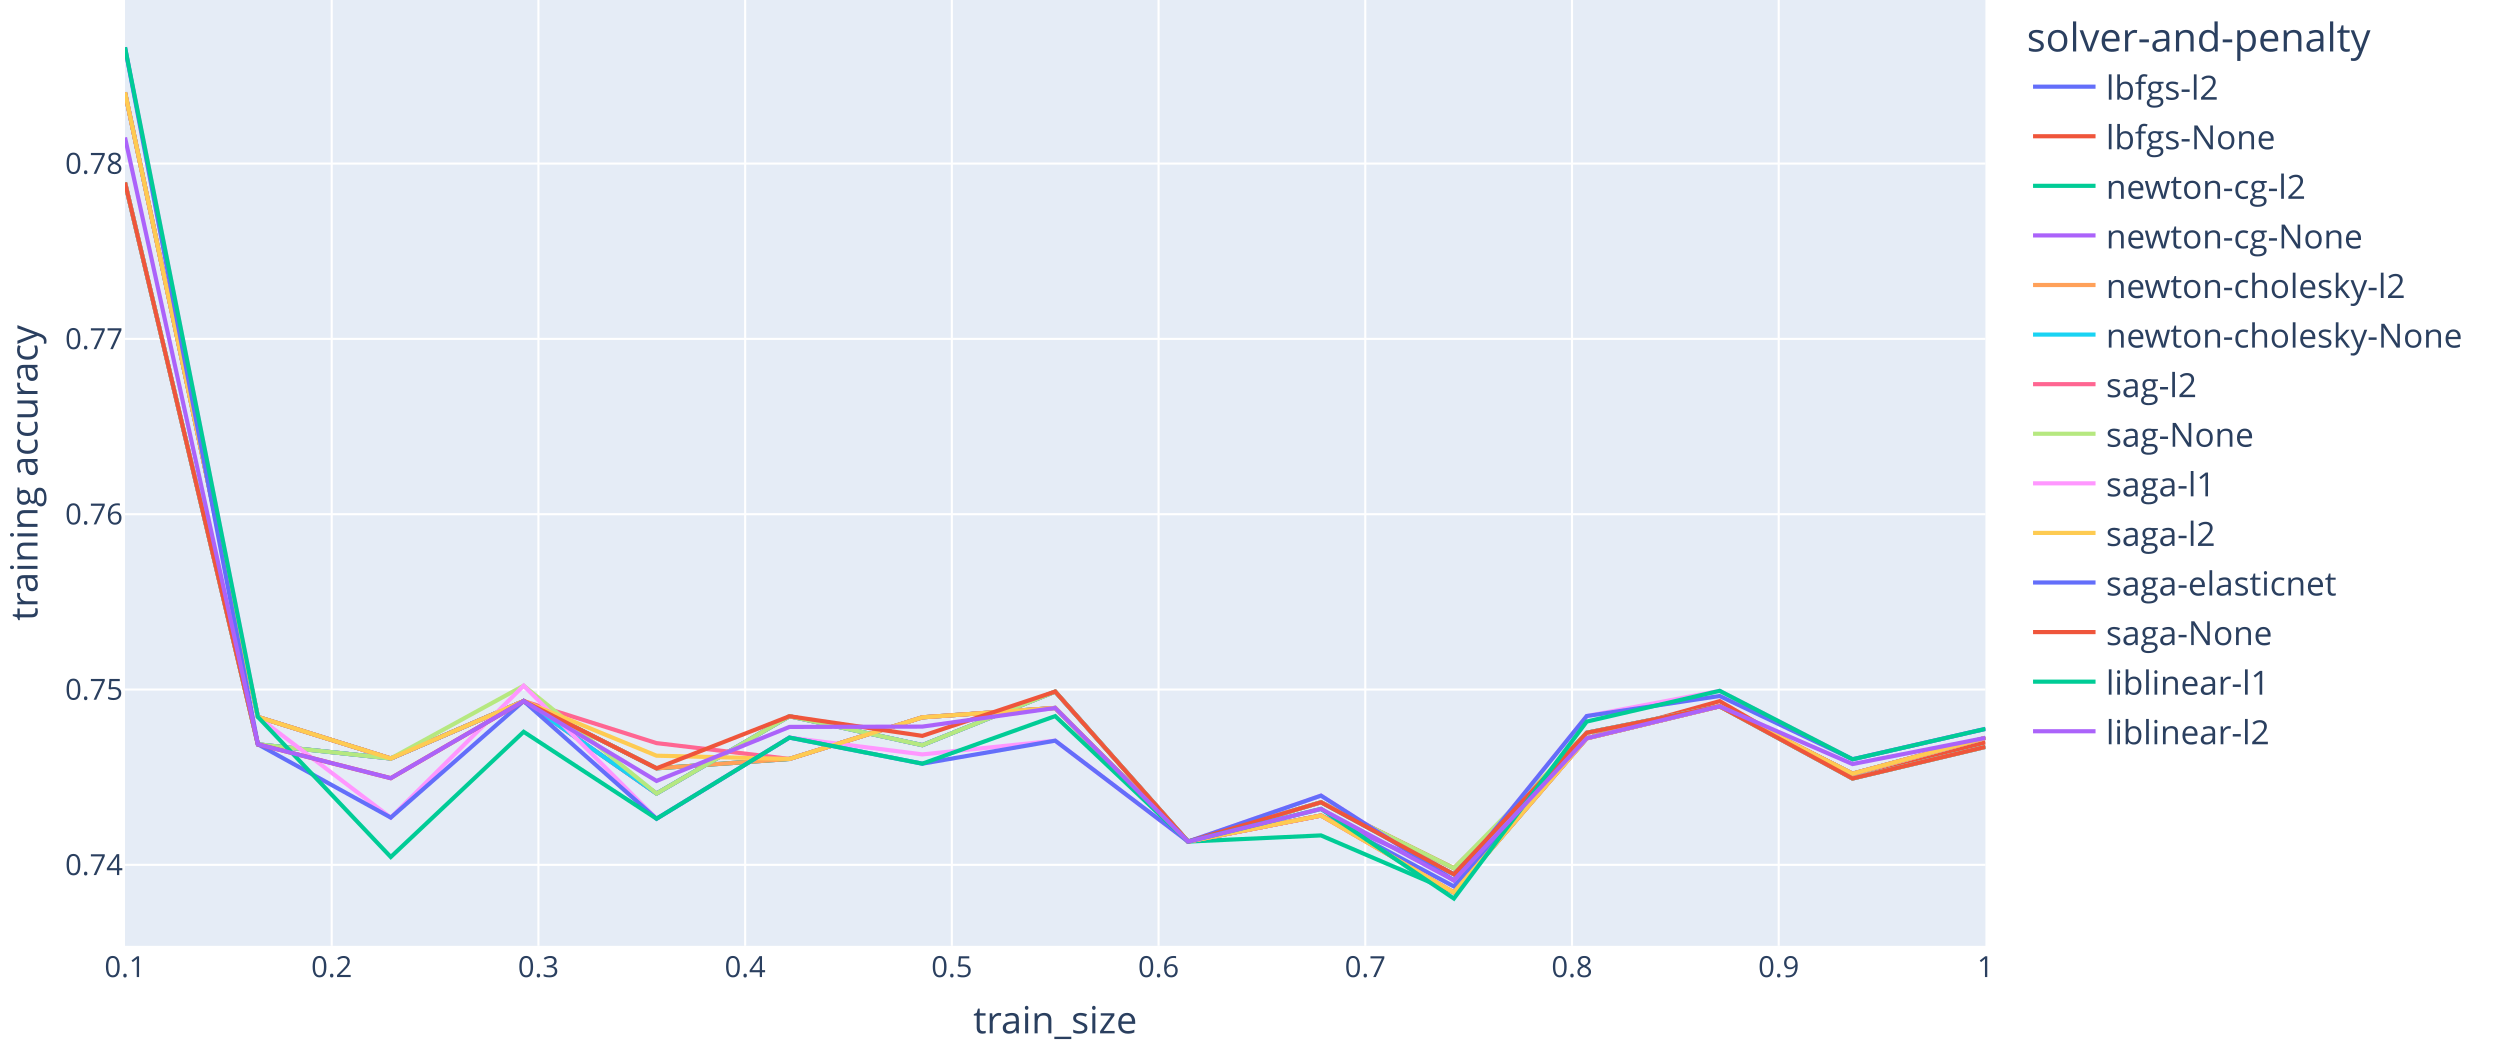
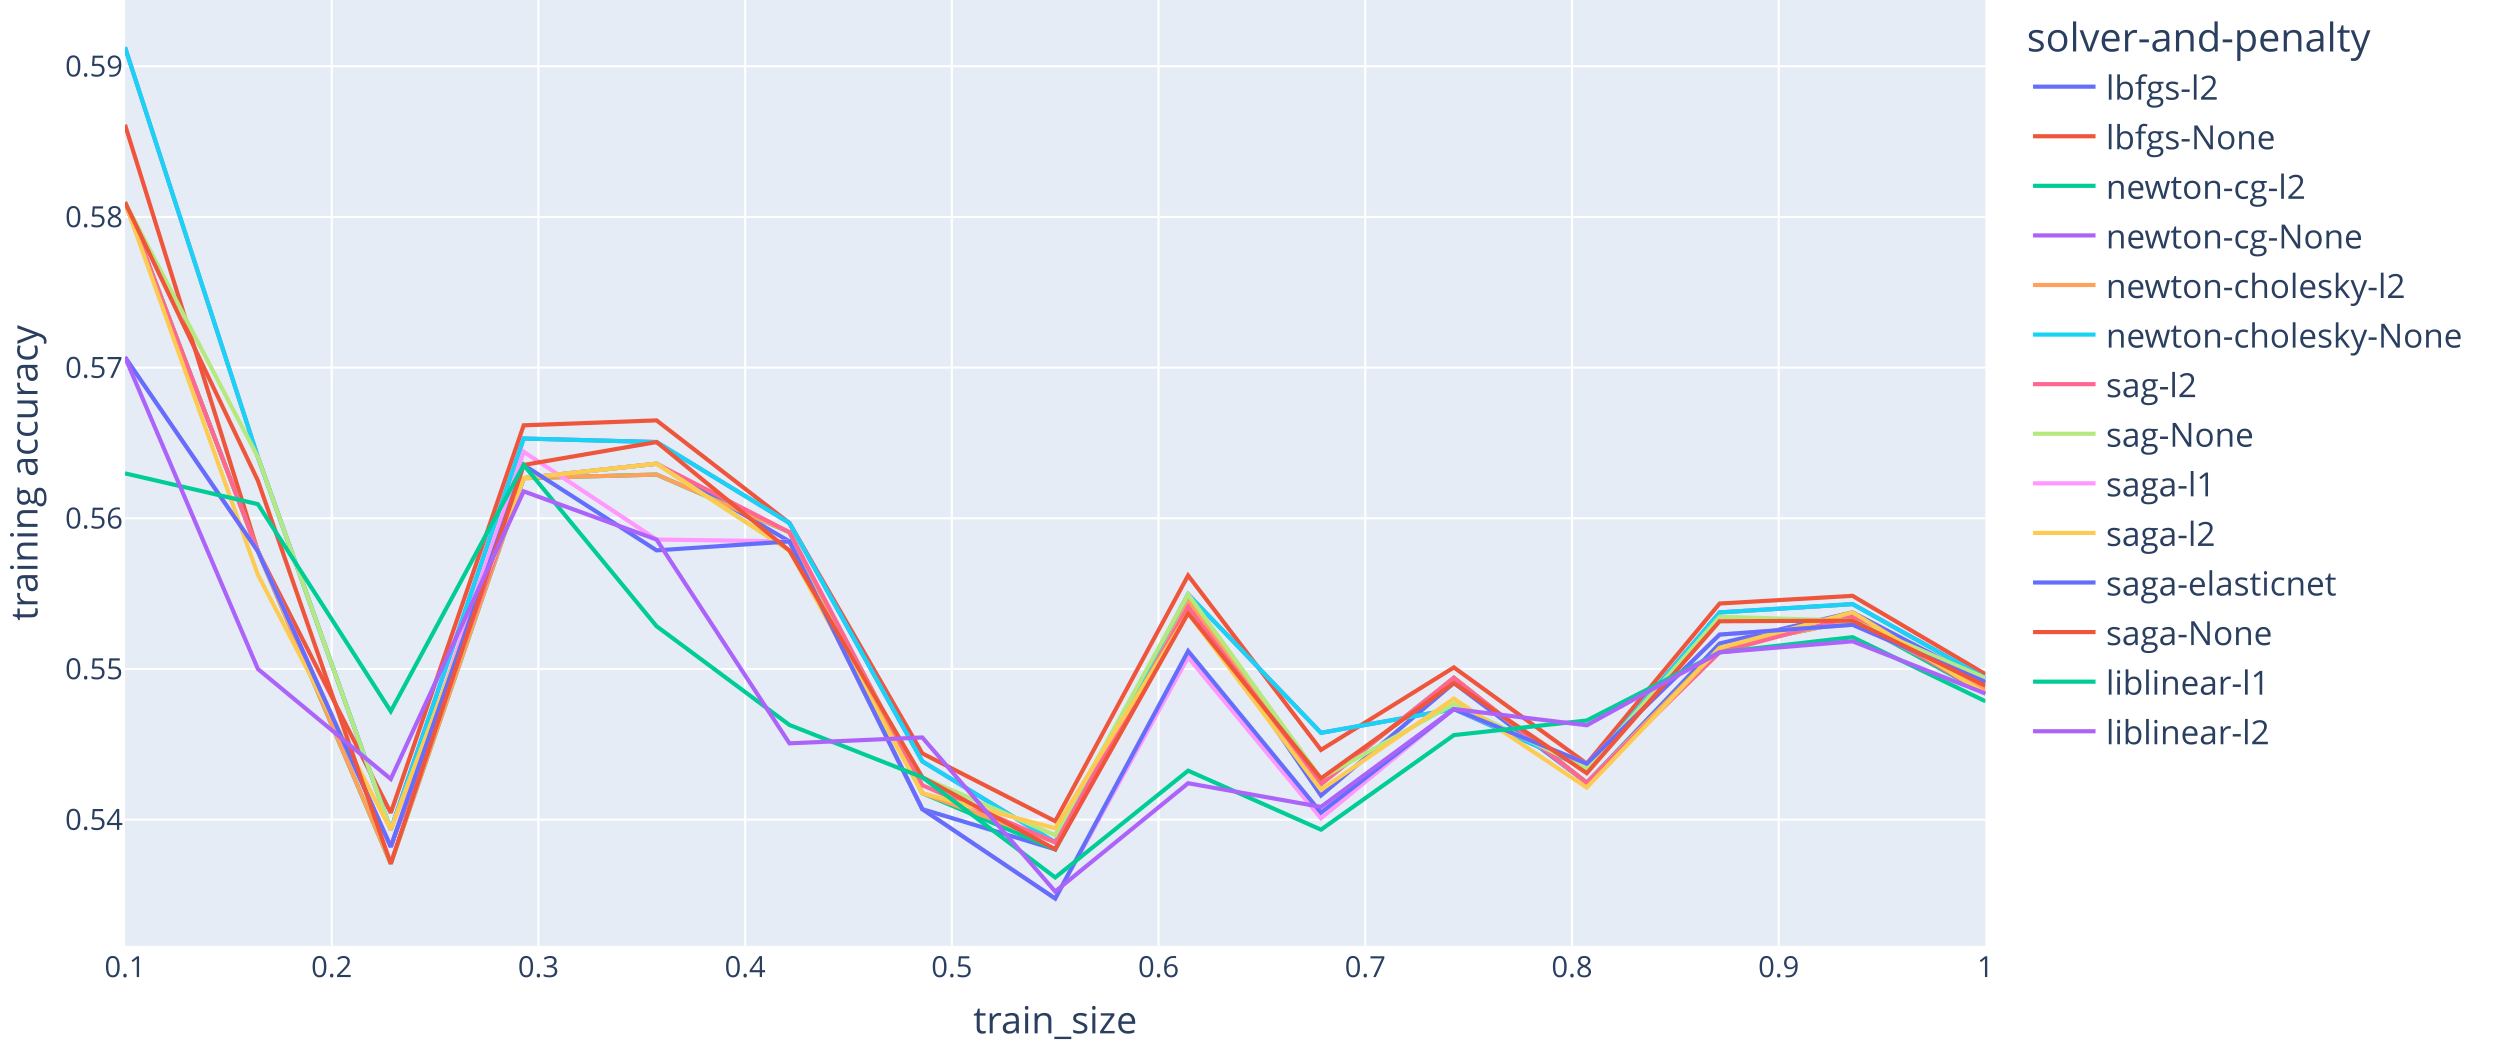
<svg xmlns="http://www.w3.org/2000/svg" class="main-svg" width="1200" height="500" style="" viewBox="0 0 1200 500">
  <rect x="0" y="0" width="1200" height="500" style="fill: rgb(255, 255, 255); fill-opacity: 1;" />
-   <defs id="defs-aebd7b">
+   <defs id="defs-6309ae">
    <g class="clips">
-       <clipPath id="clipaebd7bxyplot" class="plotclip">
+       <clipPath id="clip6309aexyplot" class="plotclip">
        <rect width="893" height="454" />
      </clipPath>
-       <clipPath class="axesclip" id="clipaebd7bx">
+       <clipPath class="axesclip" id="clip6309aex">
        <rect x="60" y="0" width="893" height="500" />
      </clipPath>
-       <clipPath class="axesclip" id="clipaebd7by">
+       <clipPath class="axesclip" id="clip6309aey">
        <rect x="0" y="0" width="1200" height="454" />
      </clipPath>
-       <clipPath class="axesclip" id="clipaebd7bxy">
+       <clipPath class="axesclip" id="clip6309aexy">
        <rect x="60" y="0" width="893" height="454" />
      </clipPath>
    </g>
    <g class="gradients" />
    <g class="patterns" />
  </defs>
  <g class="bglayer">
    <rect class="bg" x="60" y="0" width="893" height="454" style="fill: rgb(229, 236, 246); fill-opacity: 1; stroke-width: 0;" />
  </g>
  <g class="layer-below">
    <g class="imagelayer" />
    <g class="shapelayer" />
  </g>
  <g class="cartesianlayer">
    <g class="subplot xy">
      <g class="layer-subplot">
        <g class="shapelayer" />
        <g class="imagelayer" />
      </g>
      <g class="minor-gridlayer">
        <g class="x" />
        <g class="y" />
      </g>
      <g class="gridlayer">
        <g class="x">
          <path class="xgrid crisp" transform="translate(159.22,0)" d="M0,0v454" style="stroke: rgb(255, 255, 255); stroke-opacity: 1; stroke-width: 1px;" />
          <path class="xgrid crisp" transform="translate(258.44,0)" d="M0,0v454" style="stroke: rgb(255, 255, 255); stroke-opacity: 1; stroke-width: 1px;" />
          <path class="xgrid crisp" transform="translate(357.67,0)" d="M0,0v454" style="stroke: rgb(255, 255, 255); stroke-opacity: 1; stroke-width: 1px;" />
          <path class="xgrid crisp" transform="translate(456.89,0)" d="M0,0v454" style="stroke: rgb(255, 255, 255); stroke-opacity: 1; stroke-width: 1px;" />
          <path class="xgrid crisp" transform="translate(556.11,0)" d="M0,0v454" style="stroke: rgb(255, 255, 255); stroke-opacity: 1; stroke-width: 1px;" />
          <path class="xgrid crisp" transform="translate(655.33,0)" d="M0,0v454" style="stroke: rgb(255, 255, 255); stroke-opacity: 1; stroke-width: 1px;" />
          <path class="xgrid crisp" transform="translate(754.56,0)" d="M0,0v454" style="stroke: rgb(255, 255, 255); stroke-opacity: 1; stroke-width: 1px;" />
          <path class="xgrid crisp" transform="translate(853.78,0)" d="M0,0v454" style="stroke: rgb(255, 255, 255); stroke-opacity: 1; stroke-width: 1px;" />
        </g>
        <g class="y">
-           <path class="ygrid crisp" transform="translate(0,415.13)" d="M60,0h893" style="stroke: rgb(255, 255, 255); stroke-opacity: 1; stroke-width: 1px;" />
-           <path class="ygrid crisp" transform="translate(0,330.98)" d="M60,0h893" style="stroke: rgb(255, 255, 255); stroke-opacity: 1; stroke-width: 1px;" />
-           <path class="ygrid crisp" transform="translate(0,246.82)" d="M60,0h893" style="stroke: rgb(255, 255, 255); stroke-opacity: 1; stroke-width: 1px;" />
-           <path class="ygrid crisp" transform="translate(0,162.67)" d="M60,0h893" style="stroke: rgb(255, 255, 255); stroke-opacity: 1; stroke-width: 1px;" />
-           <path class="ygrid crisp" transform="translate(0,78.51)" d="M60,0h893" style="stroke: rgb(255, 255, 255); stroke-opacity: 1; stroke-width: 1px;" />
+           <path class="ygrid crisp" transform="translate(0,393.43)" d="M60,0h893" style="stroke: rgb(255, 255, 255); stroke-opacity: 1; stroke-width: 1px;" />
+           <path class="ygrid crisp" transform="translate(0,321.11)" d="M60,0h893" style="stroke: rgb(255, 255, 255); stroke-opacity: 1; stroke-width: 1px;" />
+           <path class="ygrid crisp" transform="translate(0,248.78)" d="M60,0h893" style="stroke: rgb(255, 255, 255); stroke-opacity: 1; stroke-width: 1px;" />
+           <path class="ygrid crisp" transform="translate(0,176.46)" d="M60,0h893" style="stroke: rgb(255, 255, 255); stroke-opacity: 1; stroke-width: 1px;" />
+           <path class="ygrid crisp" transform="translate(0,104.13)" d="M60,0h893" style="stroke: rgb(255, 255, 255); stroke-opacity: 1; stroke-width: 1px;" />
+           <path class="ygrid crisp" transform="translate(0,31.81)" d="M60,0h893" style="stroke: rgb(255, 255, 255); stroke-opacity: 1; stroke-width: 1px;" />
        </g>
      </g>
      <g class="zerolinelayer" />
      <g class="layer-between">
        <g class="shapelayer" />
        <g class="imagelayer" />
      </g>
      <path class="xlines-below" />
      <path class="ylines-below" />
      <g class="overlines-below" />
      <g class="xaxislayer-below" />
      <g class="yaxislayer-below" />
      <g class="overaxes-below" />
      <g class="overplot">
-         <g class="xy" transform="translate(60,0)" clip-path="url(#clipaebd7bxyplot)">
+         <g class="xy" transform="translate(60,0)" clip-path="url(#clip6309aexyplot)">
          <g class="scatterlayer mlayer">
-             <g class="trace scatter trace28722e" style="stroke-miterlimit: 2; opacity: 1;">
-               <g class="fills" />
-               <g class="errorbars" />
-               <g class="lines">
-                 <path class="js-line" d="M0,44.33L63.79,344.13L127.57,364.07L191.36,336.51L255.14,368.79L318.93,364.29L382.71,344.32L446.5,339.81L510.29,403.95L574.07,391.45L637.86,425.48L701.64,351.72L765.43,339.03L829.21,371.37L893,354.19" style="vector-effect: none; fill: none; stroke: rgb(99, 110, 250); stroke-opacity: 1; stroke-width: 2px; opacity: 1;" />
-               </g>
-               <g class="points" />
-               <g class="text" />
-             </g>
-             <g class="trace scatter traceb5cb85" style="stroke-miterlimit: 2; opacity: 1;">
-               <g class="fills" />
-               <g class="errorbars" />
-               <g class="lines">
-                 <path class="js-line" d="M0,87.6L63.79,357.28L127.57,364.07L191.36,336.51L255.14,380.89L318.93,343.79L382.71,357.67L446.5,331.96L510.29,403.95L574.07,385.09L637.86,416.76L701.64,354.39L765.43,336.55L829.21,373.68L893,356.35" style="vector-effect: none; fill: none; stroke: rgb(239, 85, 59); stroke-opacity: 1; stroke-width: 2px; opacity: 1;" />
-               </g>
-               <g class="points" />
-               <g class="text" />
-             </g>
-             <g class="trace scatter tracedc4cdb" style="stroke-miterlimit: 2; opacity: 1;">
-               <g class="fills" />
-               <g class="errorbars" />
-               <g class="lines">
-                 <path class="js-line" d="M0,44.33L63.79,344.13L127.57,364.07L191.36,336.51L255.14,368.79L318.93,364.29L382.71,344.32L446.5,339.81L510.29,403.95L574.07,401L637.86,428.39L701.64,354.39L765.43,339.03L829.21,371.37L893,354.19" style="vector-effect: none; fill: none; stroke: rgb(0, 204, 150); stroke-opacity: 1; stroke-width: 2px; opacity: 1;" />
-               </g>
-               <g class="points" />
-               <g class="text" />
-             </g>
-             <g class="trace scatter trace4f72fe" style="stroke-miterlimit: 2; opacity: 1;">
-               <g class="fills" />
-               <g class="errorbars" />
-               <g class="lines">
-                 <path class="js-line" d="M0,87.6L63.79,357.28L127.57,364.07L191.36,336.51L255.14,380.89L318.93,343.79L382.71,357.67L446.5,331.96L510.29,403.95L574.07,391.45L637.86,419.67L701.64,351.72L765.43,339.03L829.21,373.68L893,358.51" style="vector-effect: none; fill: none; stroke: rgb(171, 99, 250); stroke-opacity: 1; stroke-width: 2px; opacity: 1;" />
-               </g>
-               <g class="points" />
-               <g class="text" />
-             </g>
-             <g class="trace scatter trace08df81" style="stroke-miterlimit: 2; opacity: 1;">
-               <g class="fills" />
-               <g class="errorbars" />
-               <g class="lines">
-                 <path class="js-line" d="M0,44.33L63.79,344.13L127.57,364.07L191.36,336.51L255.14,368.79L318.93,364.29L382.71,344.32L446.5,339.81L510.29,403.95L574.07,391.45L637.86,428.39L701.64,354.39L765.43,339.03L829.21,371.37L893,354.19" style="vector-effect: none; fill: none; stroke: rgb(255, 161, 90); stroke-opacity: 1; stroke-width: 2px; opacity: 1;" />
-               </g>
-               <g class="points" />
-               <g class="text" />
-             </g>
-             <g class="trace scatter tracef419d6" style="stroke-miterlimit: 2; opacity: 1;">
-               <g class="fills" />
-               <g class="errorbars" />
-               <g class="lines">
-                 <path class="js-line" d="M0,87.6L63.79,357.28L127.57,364.07L191.36,336.51L255.14,380.89L318.93,343.79L382.71,357.67L446.5,331.96L510.29,403.95L574.07,385.09L637.86,419.67L701.64,351.72L765.43,339.03L829.21,373.68L893,358.51" style="vector-effect: none; fill: none; stroke: rgb(25, 211, 243); stroke-opacity: 1; stroke-width: 2px; opacity: 1;" />
-               </g>
-               <g class="points" />
-               <g class="text" />
-             </g>
-             <g class="trace scatter trace7039a3" style="stroke-miterlimit: 2; opacity: 1;">
-               <g class="fills" />
-               <g class="errorbars" />
-               <g class="lines">
-                 <path class="js-line" d="M0,44.33L63.79,344.13L127.57,364.07L191.36,336.51L255.14,356.69L318.93,364.29L382.71,344.32L446.5,339.81L510.29,403.95L574.07,391.45L637.86,428.39L701.64,354.39L765.43,339.03L829.21,371.37L893,354.19" style="vector-effect: none; fill: none; stroke: rgb(255, 102, 146); stroke-opacity: 1; stroke-width: 2px; opacity: 1;" />
-               </g>
-               <g class="points" />
-               <g class="text" />
-             </g>
-             <g class="trace scatter traceb9f850" style="stroke-miterlimit: 2; opacity: 1;">
-               <g class="fills" />
-               <g class="errorbars" />
-               <g class="lines">
-                 <path class="js-line" d="M0,87.6L63.79,357.28L127.57,364.07L191.36,329.13L255.14,380.89L318.93,343.79L382.71,357.67L446.5,331.96L510.29,403.95L574.07,385.09L637.86,416.76L701.64,351.72L765.43,339.03L829.21,373.68L893,358.51" style="vector-effect: none; fill: none; stroke: rgb(182, 232, 128); stroke-opacity: 1; stroke-width: 2px; opacity: 1;" />
-               </g>
-               <g class="points" />
-               <g class="text" />
-             </g>
-             <g class="trace scatter traceee2533" style="stroke-miterlimit: 2; opacity: 1;">
-               <g class="fills" />
-               <g class="errorbars" />
-               <g class="lines">
-                 <path class="js-line" d="M0,22.7L63.79,344.13L127.57,392.44L191.36,329.13L255.14,392.99L318.93,354.04L382.71,362.11L446.5,355.52L510.29,403.95L574.07,381.9L637.86,422.58L701.64,343.69L765.43,331.6L829.21,364.45L893,349.87" style="vector-effect: none; fill: none; stroke: rgb(255, 151, 255); stroke-opacity: 1; stroke-width: 2px; opacity: 1;" />
-               </g>
-               <g class="points" />
-               <g class="text" />
-             </g>
-             <g class="trace scatter trace61967f" style="stroke-miterlimit: 2; opacity: 1;">
-               <g class="fills" />
-               <g class="errorbars" />
-               <g class="lines">
-                 <path class="js-line" d="M0,44.33L63.79,344.13L127.57,364.07L191.36,336.51L255.14,362.74L318.93,364.29L382.71,344.32L446.5,339.81L510.29,403.95L574.07,391.45L637.86,428.39L701.64,354.39L765.43,339.03L829.21,371.37L893,354.19" style="vector-effect: none; fill: none; stroke: rgb(254, 203, 82); stroke-opacity: 1; stroke-width: 2px; opacity: 1;" />
-               </g>
-               <g class="points" />
-               <g class="text" />
-             </g>
-             <g class="trace scatter trace3fd1ff" style="stroke-miterlimit: 2; opacity: 1;">
-               <g class="fills" />
-               <g class="errorbars" />
-               <g class="lines">
-                 <path class="js-line" d="M0,22.7L63.79,357.28L127.57,392.44L191.36,336.51L255.14,392.99L318.93,354.04L382.71,366.56L446.5,355.52L510.29,403.95L574.07,381.9L637.86,422.58L701.64,343.69L765.43,334.08L829.21,364.45L893,349.87" style="vector-effect: none; fill: none; stroke: rgb(99, 110, 250); stroke-opacity: 1; stroke-width: 2px; opacity: 1;" />
-               </g>
-               <g class="points" />
-               <g class="text" />
-             </g>
-             <g class="trace scatter trace463c44" style="stroke-miterlimit: 2; opacity: 1;">
-               <g class="fills" />
-               <g class="errorbars" />
-               <g class="lines">
-                 <path class="js-line" d="M0,87.6L63.79,357.28L127.57,373.53L191.36,336.51L255.14,368.79L318.93,343.79L382.71,353.22L446.5,331.96L510.29,403.95L574.07,385.09L637.86,419.67L701.64,351.72L765.43,339.03L829.21,373.68L893,358.51" style="vector-effect: none; fill: none; stroke: rgb(239, 85, 59); stroke-opacity: 1; stroke-width: 2px; opacity: 1;" />
-               </g>
-               <g class="points" />
-               <g class="text" />
-             </g>
-             <g class="trace scatter tracecc88ec" style="stroke-miterlimit: 2; opacity: 1;">
-               <g class="fills" />
-               <g class="errorbars" />
-               <g class="lines">
-                 <path class="js-line" d="M0,22.7L63.79,344.13L127.57,411.35L191.36,351.26L255.14,392.99L318.93,354.04L382.71,366.56L446.5,343.74L510.29,403.95L574.07,388.27L637.86,431.3L701.64,346.36L765.43,331.6L829.21,364.45L893,349.87" style="vector-effect: none; fill: none; stroke: rgb(0, 204, 150); stroke-opacity: 1; stroke-width: 2px; opacity: 1;" />
-               </g>
-               <g class="points" />
-               <g class="text" />
-             </g>
-             <g class="trace scatter trace0d7544" style="stroke-miterlimit: 2; opacity: 1;">
-               <g class="fills" />
-               <g class="errorbars" />
-               <g class="lines">
-                 <path class="js-line" d="M0,65.97L63.79,357.28L127.57,373.53L191.36,336.51L255.14,374.84L318.93,348.92L382.71,348.77L446.5,339.81L510.29,403.95L574.07,388.27L637.86,422.58L701.64,354.39L765.43,339.03L829.21,366.75L893,354.19" style="vector-effect: none; fill: none; stroke: rgb(171, 99, 250); stroke-opacity: 1; stroke-width: 2px; opacity: 1;" />
+             <g class="trace scatter trace1f4e97" style="stroke-miterlimit: 2; opacity: 1;">
+               <g class="fills" />
+               <g class="errorbars" />
+               <g class="lines">
+                 <path class="js-line" d="M0,97.07L63.79,264.61L127.57,406.44L191.36,229.51L255.14,222.58L318.93,259.88L382.71,388.39L446.5,407.68L510.29,288.32L574.07,381.84L637.86,327.86L701.64,375.73L765.43,308.86L829.21,293.93L893,327.33" style="vector-effect: none; fill: none; stroke: rgb(99, 110, 250); stroke-opacity: 1; stroke-width: 2px; opacity: 1;" />
+               </g>
+               <g class="points" />
+               <g class="text" />
+             </g>
+             <g class="trace scatter traceaa63d0" style="stroke-miterlimit: 2; opacity: 1;">
+               <g class="fills" />
+               <g class="errorbars" />
+               <g class="lines">
+                 <path class="js-line" d="M0,59.88L63.79,264.61L127.57,390.18L191.36,204.16L255.14,201.78L318.93,251.07L382.71,361.63L446.5,394.18L510.29,276.23L574.07,359.95L637.86,320.36L701.64,366.53L765.43,289.69L829.21,286L893,323.61" style="vector-effect: none; fill: none; stroke: rgb(239, 85, 59); stroke-opacity: 1; stroke-width: 2px; opacity: 1;" />
+               </g>
+               <g class="points" />
+               <g class="text" />
+             </g>
+             <g class="trace scatter trace2519d0" style="stroke-miterlimit: 2; opacity: 1;">
+               <g class="fills" />
+               <g class="errorbars" />
+               <g class="lines">
+                 <path class="js-line" d="M0,97.07L63.79,264.61L127.57,414.56L191.36,229.51L255.14,227.78L318.93,255.48L382.71,380.74L446.5,407.68L510.29,288.32L574.07,376.36L637.86,325.36L701.64,375.73L765.43,310.99L829.21,297.9L893,332.89" style="vector-effect: none; fill: none; stroke: rgb(0, 204, 150); stroke-opacity: 1; stroke-width: 2px; opacity: 1;" />
+               </g>
+               <g class="points" />
+               <g class="text" />
+             </g>
+             <g class="trace scatter traced4330c" style="stroke-miterlimit: 2; opacity: 1;">
+               <g class="fills" />
+               <g class="errorbars" />
+               <g class="lines">
+                 <path class="js-line" d="M0,22.7L63.79,219.4L127.57,398.31L191.36,210.5L255.14,212.18L318.93,251.07L382.71,365.45L446.5,404.3L510.29,285.29L574.07,351.75L637.86,340.35L701.64,368.83L765.43,293.95L829.21,289.97L893,325.47" style="vector-effect: none; fill: none; stroke: rgb(171, 99, 250); stroke-opacity: 1; stroke-width: 2px; opacity: 1;" />
+               </g>
+               <g class="points" />
+               <g class="text" />
+             </g>
+             <g class="trace scatter traceb19887" style="stroke-miterlimit: 2; opacity: 1;">
+               <g class="fills" />
+               <g class="errorbars" />
+               <g class="lines">
+                 <path class="js-line" d="M0,97.07L63.79,264.61L127.57,414.56L191.36,229.51L255.14,227.78L318.93,255.48L382.71,380.74L446.5,404.3L510.29,288.32L574.07,376.36L637.86,325.36L701.64,375.73L765.43,310.99L829.21,297.9L893,331.04" style="vector-effect: none; fill: none; stroke: rgb(255, 161, 90); stroke-opacity: 1; stroke-width: 2px; opacity: 1;" />
+               </g>
+               <g class="points" />
+               <g class="text" />
+             </g>
+             <g class="trace scatter tracebb3786" style="stroke-miterlimit: 2; opacity: 1;">
+               <g class="fills" />
+               <g class="errorbars" />
+               <g class="lines">
+                 <path class="js-line" d="M0,22.7L63.79,219.4L127.57,398.31L191.36,210.5L255.14,212.18L318.93,251.07L382.71,365.45L446.5,404.3L510.29,285.29L574.07,351.75L637.86,340.35L701.64,368.83L765.43,293.95L829.21,289.97L893,325.47" style="vector-effect: none; fill: none; stroke: rgb(25, 211, 243); stroke-opacity: 1; stroke-width: 2px; opacity: 1;" />
+               </g>
+               <g class="points" />
+               <g class="text" />
+             </g>
+             <g class="trace scatter tracede4c47" style="stroke-miterlimit: 2; opacity: 1;">
+               <g class="fills" />
+               <g class="errorbars" />
+               <g class="lines">
+                 <path class="js-line" d="M0,97.07L63.79,264.61L127.57,406.44L191.36,229.51L255.14,222.58L318.93,255.48L382.71,376.92L446.5,404.3L510.29,291.34L574.07,376.36L637.86,325.36L701.64,375.73L765.43,313.12L829.21,295.92L893,332.89" style="vector-effect: none; fill: none; stroke: rgb(255, 102, 146); stroke-opacity: 1; stroke-width: 2px; opacity: 1;" />
+               </g>
+               <g class="points" />
+               <g class="text" />
+             </g>
+             <g class="trace scatter trace3a8a5f" style="stroke-miterlimit: 2; opacity: 1;">
+               <g class="fills" />
+               <g class="errorbars" />
+               <g class="lines">
+                 <path class="js-line" d="M0,97.07L63.79,219.4L127.57,398.31L191.36,229.51L255.14,222.58L318.93,264.29L382.71,373.1L446.5,400.93L510.29,285.29L574.07,373.63L637.86,337.85L701.64,368.83L765.43,296.08L829.21,297.9L893,325.47" style="vector-effect: none; fill: none; stroke: rgb(182, 232, 128); stroke-opacity: 1; stroke-width: 2px; opacity: 1;" />
+               </g>
+               <g class="points" />
+               <g class="text" />
+             </g>
+             <g class="trace scatter trace00552d" style="stroke-miterlimit: 2; opacity: 1;">
+               <g class="fills" />
+               <g class="errorbars" />
+               <g class="lines">
+                 <path class="js-line" d="M0,171.44L63.79,264.61L127.57,406.44L191.36,216.84L255.14,258.98L318.93,259.88L382.71,388.39L446.5,431.3L510.29,315.52L574.07,392.78L637.86,340.35L701.64,366.53L765.43,304.6L829.21,299.88L893,327.33" style="vector-effect: none; fill: none; stroke: rgb(255, 151, 255); stroke-opacity: 1; stroke-width: 2px; opacity: 1;" />
+               </g>
+               <g class="points" />
+               <g class="text" />
+             </g>
+             <g class="trace scatter tracebdd5c1" style="stroke-miterlimit: 2; opacity: 1;">
+               <g class="fills" />
+               <g class="errorbars" />
+               <g class="lines">
+                 <path class="js-line" d="M0,97.07L63.79,275.91L127.57,398.31L191.36,229.51L255.14,222.58L318.93,264.29L382.71,380.74L446.5,397.55L510.29,294.36L574.07,379.1L637.86,335.35L701.64,378.03L765.43,310.99L829.21,293.93L893,332.89" style="vector-effect: none; fill: none; stroke: rgb(254, 203, 82); stroke-opacity: 1; stroke-width: 2px; opacity: 1;" />
+               </g>
+               <g class="points" />
+               <g class="text" />
+             </g>
+             <g class="trace scatter traceca5800" style="stroke-miterlimit: 2; opacity: 1;">
+               <g class="fills" />
+               <g class="errorbars" />
+               <g class="lines">
+                 <path class="js-line" d="M0,171.44L63.79,264.61L127.57,406.44L191.36,223.18L255.14,264.17L318.93,259.88L382.71,388.39L446.5,431.3L510.29,312.5L574.07,390.04L637.86,340.35L701.64,366.53L765.43,304.6L829.21,299.88L893,327.33" style="vector-effect: none; fill: none; stroke: rgb(99, 110, 250); stroke-opacity: 1; stroke-width: 2px; opacity: 1;" />
+               </g>
+               <g class="points" />
+               <g class="text" />
+             </g>
+             <g class="trace scatter tracebade87" style="stroke-miterlimit: 2; opacity: 1;">
+               <g class="fills" />
+               <g class="errorbars" />
+               <g class="lines">
+                 <path class="js-line" d="M0,97.07L63.79,230.7L127.57,414.56L191.36,223.18L255.14,212.18L318.93,264.29L382.71,373.1L446.5,407.68L510.29,294.36L574.07,373.63L637.86,327.86L701.64,371.13L765.43,298.21L829.21,297.9L893,329.18" style="vector-effect: none; fill: none; stroke: rgb(239, 85, 59); stroke-opacity: 1; stroke-width: 2px; opacity: 1;" />
+               </g>
+               <g class="points" />
+               <g class="text" />
+             </g>
+             <g class="trace scatter trace932b02" style="stroke-miterlimit: 2; opacity: 1;">
+               <g class="fills" />
+               <g class="errorbars" />
+               <g class="lines">
+                 <path class="js-line" d="M0,227.22L63.79,242L127.57,341.42L191.36,223.18L255.14,300.57L318.93,347.98L382.71,373.1L446.5,421.18L510.29,369.92L574.07,398.25L637.86,352.85L701.64,345.83L765.43,313.12L829.21,305.83L893,336.61" style="vector-effect: none; fill: none; stroke: rgb(0, 204, 150); stroke-opacity: 1; stroke-width: 2px; opacity: 1;" />
+               </g>
+               <g class="points" />
+               <g class="text" />
+             </g>
+             <g class="trace scatter trace126a16" style="stroke-miterlimit: 2; opacity: 1;">
+               <g class="fills" />
+               <g class="errorbars" />
+               <g class="lines">
+                 <path class="js-line" d="M0,171.44L63.79,321.11L127.57,373.93L191.36,235.85L255.14,258.98L318.93,356.79L382.71,353.98L446.5,427.93L510.29,375.96L574.07,387.31L637.86,340.35L701.64,348.13L765.43,313.12L829.21,307.82L893,332.89" style="vector-effect: none; fill: none; stroke: rgb(171, 99, 250); stroke-opacity: 1; stroke-width: 2px; opacity: 1;" />
              </g>
              <g class="points" />
              <g class="text" />
            </g>
          </g>
        </g>
      </g>
      <g class="zerolinelayer-above" />
      <path class="xlines-above crisp" d="M0,0" style="fill: none;" />
      <path class="ylines-above crisp" d="M0,0" style="fill: none;" />
      <g class="overlines-above" />
      <g class="xaxislayer-above">
        <g class="xtick">
          <text text-anchor="middle" x="0" y="469" transform="translate(60,0)" style="font-family: 'Open Sans', verdana, arial, sans-serif; font-size: 14px; fill: rgb(42, 63, 95); fill-opacity: 1; white-space: pre;">0.1</text>
        </g>
        <g class="xtick">
          <text text-anchor="middle" x="0" y="469" style="font-family: 'Open Sans', verdana, arial, sans-serif; font-size: 14px; fill: rgb(42, 63, 95); fill-opacity: 1; white-space: pre;" transform="translate(159.22,0)">0.2</text>
        </g>
        <g class="xtick">
          <text text-anchor="middle" x="0" y="469" style="font-family: 'Open Sans', verdana, arial, sans-serif; font-size: 14px; fill: rgb(42, 63, 95); fill-opacity: 1; white-space: pre;" transform="translate(258.44,0)">0.3</text>
        </g>
        <g class="xtick">
          <text text-anchor="middle" x="0" y="469" style="font-family: 'Open Sans', verdana, arial, sans-serif; font-size: 14px; fill: rgb(42, 63, 95); fill-opacity: 1; white-space: pre;" transform="translate(357.67,0)">0.4</text>
        </g>
        <g class="xtick">
          <text text-anchor="middle" x="0" y="469" style="font-family: 'Open Sans', verdana, arial, sans-serif; font-size: 14px; fill: rgb(42, 63, 95); fill-opacity: 1; white-space: pre;" transform="translate(456.89,0)">0.5</text>
        </g>
        <g class="xtick">
          <text text-anchor="middle" x="0" y="469" style="font-family: 'Open Sans', verdana, arial, sans-serif; font-size: 14px; fill: rgb(42, 63, 95); fill-opacity: 1; white-space: pre;" transform="translate(556.11,0)">0.6</text>
        </g>
        <g class="xtick">
          <text text-anchor="middle" x="0" y="469" style="font-family: 'Open Sans', verdana, arial, sans-serif; font-size: 14px; fill: rgb(42, 63, 95); fill-opacity: 1; white-space: pre;" transform="translate(655.33,0)">0.7</text>
        </g>
        <g class="xtick">
          <text text-anchor="middle" x="0" y="469" style="font-family: 'Open Sans', verdana, arial, sans-serif; font-size: 14px; fill: rgb(42, 63, 95); fill-opacity: 1; white-space: pre;" transform="translate(754.56,0)">0.8</text>
        </g>
        <g class="xtick">
          <text text-anchor="middle" x="0" y="469" style="font-family: 'Open Sans', verdana, arial, sans-serif; font-size: 14px; fill: rgb(42, 63, 95); fill-opacity: 1; white-space: pre;" transform="translate(853.78,0)">0.9</text>
        </g>
        <g class="xtick">
          <text text-anchor="middle" x="0" y="469" style="font-family: 'Open Sans', verdana, arial, sans-serif; font-size: 14px; fill: rgb(42, 63, 95); fill-opacity: 1; white-space: pre;" transform="translate(953,0)">1</text>
        </g>
      </g>
      <g class="yaxislayer-above">
        <g class="ytick">
-           <text text-anchor="end" x="59" y="4.9" transform="translate(0,415.13)" style="font-family: 'Open Sans', verdana, arial, sans-serif; font-size: 14px; fill: rgb(42, 63, 95); fill-opacity: 1; white-space: pre;">0.74</text>
+           <text text-anchor="end" x="59" y="4.9" transform="translate(0,393.43)" style="font-family: 'Open Sans', verdana, arial, sans-serif; font-size: 14px; fill: rgb(42, 63, 95); fill-opacity: 1; white-space: pre;">0.54</text>
        </g>
        <g class="ytick">
-           <text text-anchor="end" x="59" y="4.9" style="font-family: 'Open Sans', verdana, arial, sans-serif; font-size: 14px; fill: rgb(42, 63, 95); fill-opacity: 1; white-space: pre;" transform="translate(0,330.98)">0.75</text>
+           <text text-anchor="end" x="59" y="4.9" style="font-family: 'Open Sans', verdana, arial, sans-serif; font-size: 14px; fill: rgb(42, 63, 95); fill-opacity: 1; white-space: pre;" transform="translate(0,321.11)">0.55</text>
        </g>
        <g class="ytick">
-           <text text-anchor="end" x="59" y="4.9" style="font-family: 'Open Sans', verdana, arial, sans-serif; font-size: 14px; fill: rgb(42, 63, 95); fill-opacity: 1; white-space: pre;" transform="translate(0,246.82)">0.76</text>
+           <text text-anchor="end" x="59" y="4.9" style="font-family: 'Open Sans', verdana, arial, sans-serif; font-size: 14px; fill: rgb(42, 63, 95); fill-opacity: 1; white-space: pre;" transform="translate(0,248.78)">0.56</text>
        </g>
        <g class="ytick">
-           <text text-anchor="end" x="59" y="4.9" style="font-family: 'Open Sans', verdana, arial, sans-serif; font-size: 14px; fill: rgb(42, 63, 95); fill-opacity: 1; white-space: pre;" transform="translate(0,162.67)">0.77</text>
+           <text text-anchor="end" x="59" y="4.9" style="font-family: 'Open Sans', verdana, arial, sans-serif; font-size: 14px; fill: rgb(42, 63, 95); fill-opacity: 1; white-space: pre;" transform="translate(0,176.46)">0.57</text>
        </g>
        <g class="ytick">
-           <text text-anchor="end" x="59" y="4.9" style="font-family: 'Open Sans', verdana, arial, sans-serif; font-size: 14px; fill: rgb(42, 63, 95); fill-opacity: 1; white-space: pre;" transform="translate(0,78.51)">0.78</text>
+           <text text-anchor="end" x="59" y="4.9" style="font-family: 'Open Sans', verdana, arial, sans-serif; font-size: 14px; fill: rgb(42, 63, 95); fill-opacity: 1; white-space: pre;" transform="translate(0,104.13)">0.58</text>
+         </g>
+         <g class="ytick">
+           <text text-anchor="end" x="59" y="4.9" style="font-family: 'Open Sans', verdana, arial, sans-serif; font-size: 14px; fill: rgb(42, 63, 95); fill-opacity: 1; white-space: pre;" transform="translate(0,31.81)">0.59</text>
        </g>
      </g>
      <g class="overaxes-above" />
    </g>
  </g>
  <g class="polarlayer" />
  <g class="smithlayer" />
  <g class="ternarylayer" />
  <g class="geolayer" />
  <g class="funnelarealayer" />
  <g class="pielayer" />
  <g class="iciclelayer" />
  <g class="treemaplayer" />
  <g class="sunburstlayer" />
  <g class="glimages" />
-   <defs id="topdefs-aebd7b">
+   <defs id="topdefs-6309ae">
    <g class="clips" />
-     <clipPath id="legendaebd7b">
+     <clipPath id="legend6309ae">
      <rect width="229" height="368" x="0" y="0" />
    </clipPath>
  </defs>
  <g class="layer-above">
    <g class="imagelayer" />
    <g class="shapelayer" />
  </g>
  <g class="infolayer">
    <g class="legend" pointer-events="all" transform="translate(970.86,0)">
      <rect class="bg" shape-rendering="crispEdges" style="stroke: rgb(68, 68, 68); stroke-opacity: 1; fill: rgb(255, 255, 255); fill-opacity: 1; stroke-width: 0px;" width="229" height="368" x="0" y="0" />
-       <g class="scrollbox" transform="" clip-path="url(#legendaebd7b)">
+       <g class="scrollbox" transform="" clip-path="url(#legend6309ae)">
        <text class="legendtitletext" text-anchor="start" x="2" y="24.7" style="font-family: 'Open Sans', verdana, arial, sans-serif; font-size: 19px; fill: rgb(42, 63, 95); fill-opacity: 1; white-space: pre; opacity: 1;">solver-and-penalty</text>
        <g class="groups" transform="">
          <g class="traces" transform="translate(0,41.6)" style="opacity: 1;">
            <text class="legendtext" text-anchor="start" x="40" y="6.24" style="font-family: 'Open Sans', verdana, arial, sans-serif; font-size: 16px; fill: rgb(42, 63, 95); fill-opacity: 1; white-space: pre;">lbfgs-l2</text>
            <g class="layers" style="opacity: 1;">
              <g class="legendfill" />
              <g class="legendlines">
                <path class="js-line" d="M5,0h30" style="fill: none; stroke: rgb(99, 110, 250); stroke-opacity: 1; stroke-width: 2px;" />
              </g>
              <g class="legendsymbols">
                <g class="legendpoints" />
              </g>
            </g>
            <rect class="legendtoggle" x="0" y="-11.9" width="223.812" height="23.8" style="fill: rgb(0, 0, 0); fill-opacity: 0;" />
          </g>
        </g>
        <g class="groups" transform="">
          <g class="traces" transform="translate(0,65.4)" style="opacity: 1;">
            <text class="legendtext" text-anchor="start" x="40" y="6.24" style="font-family: 'Open Sans', verdana, arial, sans-serif; font-size: 16px; fill: rgb(42, 63, 95); fill-opacity: 1; white-space: pre;">lbfgs-None</text>
            <g class="layers" style="opacity: 1;">
              <g class="legendfill" />
              <g class="legendlines">
                <path class="js-line" d="M5,0h30" style="fill: none; stroke: rgb(239, 85, 59); stroke-opacity: 1; stroke-width: 2px;" />
              </g>
              <g class="legendsymbols">
                <g class="legendpoints" />
              </g>
            </g>
            <rect class="legendtoggle" x="0" y="-11.9" width="223.812" height="23.8" style="fill: rgb(0, 0, 0); fill-opacity: 0;" />
          </g>
        </g>
        <g class="groups" transform="">
          <g class="traces" transform="translate(0,89.2)" style="opacity: 1;">
            <text class="legendtext" text-anchor="start" x="40" y="6.24" style="font-family: 'Open Sans', verdana, arial, sans-serif; font-size: 16px; fill: rgb(42, 63, 95); fill-opacity: 1; white-space: pre;">newton-cg-l2</text>
            <g class="layers" style="opacity: 1;">
              <g class="legendfill" />
              <g class="legendlines">
                <path class="js-line" d="M5,0h30" style="fill: none; stroke: rgb(0, 204, 150); stroke-opacity: 1; stroke-width: 2px;" />
              </g>
              <g class="legendsymbols">
                <g class="legendpoints" />
              </g>
            </g>
            <rect class="legendtoggle" x="0" y="-11.9" width="223.812" height="23.8" style="fill: rgb(0, 0, 0); fill-opacity: 0;" />
          </g>
        </g>
        <g class="groups" transform="">
          <g class="traces" transform="translate(0,113)" style="opacity: 1;">
            <text class="legendtext" text-anchor="start" x="40" y="6.24" style="font-family: 'Open Sans', verdana, arial, sans-serif; font-size: 16px; fill: rgb(42, 63, 95); fill-opacity: 1; white-space: pre;">newton-cg-None</text>
            <g class="layers" style="opacity: 1;">
              <g class="legendfill" />
              <g class="legendlines">
                <path class="js-line" d="M5,0h30" style="fill: none; stroke: rgb(171, 99, 250); stroke-opacity: 1; stroke-width: 2px;" />
              </g>
              <g class="legendsymbols">
                <g class="legendpoints" />
              </g>
            </g>
            <rect class="legendtoggle" x="0" y="-11.9" width="223.812" height="23.8" style="fill: rgb(0, 0, 0); fill-opacity: 0;" />
          </g>
        </g>
        <g class="groups" transform="">
          <g class="traces" transform="translate(0,136.8)" style="opacity: 1;">
            <text class="legendtext" text-anchor="start" x="40" y="6.24" style="font-family: 'Open Sans', verdana, arial, sans-serif; font-size: 16px; fill: rgb(42, 63, 95); fill-opacity: 1; white-space: pre;">newton-cholesky-l2</text>
            <g class="layers" style="opacity: 1;">
              <g class="legendfill" />
              <g class="legendlines">
                <path class="js-line" d="M5,0h30" style="fill: none; stroke: rgb(255, 161, 90); stroke-opacity: 1; stroke-width: 2px;" />
              </g>
              <g class="legendsymbols">
                <g class="legendpoints" />
              </g>
            </g>
            <rect class="legendtoggle" x="0" y="-11.9" width="223.812" height="23.8" style="fill: rgb(0, 0, 0); fill-opacity: 0;" />
          </g>
        </g>
        <g class="groups" transform="">
          <g class="traces" transform="translate(0,160.6)" style="opacity: 1;">
            <text class="legendtext" text-anchor="start" x="40" y="6.24" style="font-family: 'Open Sans', verdana, arial, sans-serif; font-size: 16px; fill: rgb(42, 63, 95); fill-opacity: 1; white-space: pre;">newton-cholesky-None</text>
            <g class="layers" style="opacity: 1;">
              <g class="legendfill" />
              <g class="legendlines">
                <path class="js-line" d="M5,0h30" style="fill: none; stroke: rgb(25, 211, 243); stroke-opacity: 1; stroke-width: 2px;" />
              </g>
              <g class="legendsymbols">
                <g class="legendpoints" />
              </g>
            </g>
            <rect class="legendtoggle" x="0" y="-11.9" width="223.812" height="23.8" style="fill: rgb(0, 0, 0); fill-opacity: 0;" />
          </g>
        </g>
        <g class="groups" transform="">
          <g class="traces" transform="translate(0,184.4)" style="opacity: 1;">
            <text class="legendtext" text-anchor="start" x="40" y="6.24" style="font-family: 'Open Sans', verdana, arial, sans-serif; font-size: 16px; fill: rgb(42, 63, 95); fill-opacity: 1; white-space: pre;">sag-l2</text>
            <g class="layers" style="opacity: 1;">
              <g class="legendfill" />
              <g class="legendlines">
                <path class="js-line" d="M5,0h30" style="fill: none; stroke: rgb(255, 102, 146); stroke-opacity: 1; stroke-width: 2px;" />
              </g>
              <g class="legendsymbols">
                <g class="legendpoints" />
              </g>
            </g>
            <rect class="legendtoggle" x="0" y="-11.9" width="223.812" height="23.8" style="fill: rgb(0, 0, 0); fill-opacity: 0;" />
          </g>
        </g>
        <g class="groups" transform="">
          <g class="traces" transform="translate(0,208.2)" style="opacity: 1;">
            <text class="legendtext" text-anchor="start" x="40" y="6.24" style="font-family: 'Open Sans', verdana, arial, sans-serif; font-size: 16px; fill: rgb(42, 63, 95); fill-opacity: 1; white-space: pre;">sag-None</text>
            <g class="layers" style="opacity: 1;">
              <g class="legendfill" />
              <g class="legendlines">
                <path class="js-line" d="M5,0h30" style="fill: none; stroke: rgb(182, 232, 128); stroke-opacity: 1; stroke-width: 2px;" />
              </g>
              <g class="legendsymbols">
                <g class="legendpoints" />
              </g>
            </g>
            <rect class="legendtoggle" x="0" y="-11.9" width="223.812" height="23.8" style="fill: rgb(0, 0, 0); fill-opacity: 0;" />
          </g>
        </g>
        <g class="groups" transform="">
          <g class="traces" transform="translate(0,232)" style="opacity: 1;">
            <text class="legendtext" text-anchor="start" x="40" y="6.24" style="font-family: 'Open Sans', verdana, arial, sans-serif; font-size: 16px; fill: rgb(42, 63, 95); fill-opacity: 1; white-space: pre;">saga-l1</text>
            <g class="layers" style="opacity: 1;">
              <g class="legendfill" />
              <g class="legendlines">
                <path class="js-line" d="M5,0h30" style="fill: none; stroke: rgb(255, 151, 255); stroke-opacity: 1; stroke-width: 2px;" />
              </g>
              <g class="legendsymbols">
                <g class="legendpoints" />
              </g>
            </g>
            <rect class="legendtoggle" x="0" y="-11.9" width="223.812" height="23.8" style="fill: rgb(0, 0, 0); fill-opacity: 0;" />
          </g>
        </g>
        <g class="groups" transform="">
          <g class="traces" transform="translate(0,255.8)" style="opacity: 1;">
            <text class="legendtext" text-anchor="start" x="40" y="6.24" style="font-family: 'Open Sans', verdana, arial, sans-serif; font-size: 16px; fill: rgb(42, 63, 95); fill-opacity: 1; white-space: pre;">saga-l2</text>
            <g class="layers" style="opacity: 1;">
              <g class="legendfill" />
              <g class="legendlines">
                <path class="js-line" d="M5,0h30" style="fill: none; stroke: rgb(254, 203, 82); stroke-opacity: 1; stroke-width: 2px;" />
              </g>
              <g class="legendsymbols">
                <g class="legendpoints" />
              </g>
            </g>
            <rect class="legendtoggle" x="0" y="-11.9" width="223.812" height="23.8" style="fill: rgb(0, 0, 0); fill-opacity: 0;" />
          </g>
        </g>
        <g class="groups" transform="">
          <g class="traces" transform="translate(0,279.6)" style="opacity: 1;">
            <text class="legendtext" text-anchor="start" x="40" y="6.24" style="font-family: 'Open Sans', verdana, arial, sans-serif; font-size: 16px; fill: rgb(42, 63, 95); fill-opacity: 1; white-space: pre;">saga-elasticnet</text>
            <g class="layers" style="opacity: 1;">
              <g class="legendfill" />
              <g class="legendlines">
                <path class="js-line" d="M5,0h30" style="fill: none; stroke: rgb(99, 110, 250); stroke-opacity: 1; stroke-width: 2px;" />
              </g>
              <g class="legendsymbols">
                <g class="legendpoints" />
              </g>
            </g>
            <rect class="legendtoggle" x="0" y="-11.9" width="223.812" height="23.8" style="fill: rgb(0, 0, 0); fill-opacity: 0;" />
          </g>
        </g>
        <g class="groups" transform="">
          <g class="traces" transform="translate(0,303.4)" style="opacity: 1;">
            <text class="legendtext" text-anchor="start" x="40" y="6.24" style="font-family: 'Open Sans', verdana, arial, sans-serif; font-size: 16px; fill: rgb(42, 63, 95); fill-opacity: 1; white-space: pre;">saga-None</text>
            <g class="layers" style="opacity: 1;">
              <g class="legendfill" />
              <g class="legendlines">
                <path class="js-line" d="M5,0h30" style="fill: none; stroke: rgb(239, 85, 59); stroke-opacity: 1; stroke-width: 2px;" />
              </g>
              <g class="legendsymbols">
                <g class="legendpoints" />
              </g>
            </g>
            <rect class="legendtoggle" x="0" y="-11.9" width="223.812" height="23.8" style="fill: rgb(0, 0, 0); fill-opacity: 0;" />
          </g>
        </g>
        <g class="groups" transform="">
          <g class="traces" transform="translate(0,327.2)" style="opacity: 1;">
            <text class="legendtext" text-anchor="start" x="40" y="6.24" style="font-family: 'Open Sans', verdana, arial, sans-serif; font-size: 16px; fill: rgb(42, 63, 95); fill-opacity: 1; white-space: pre;">liblinear-l1</text>
            <g class="layers" style="opacity: 1;">
              <g class="legendfill" />
              <g class="legendlines">
                <path class="js-line" d="M5,0h30" style="fill: none; stroke: rgb(0, 204, 150); stroke-opacity: 1; stroke-width: 2px;" />
              </g>
              <g class="legendsymbols">
                <g class="legendpoints" />
              </g>
            </g>
            <rect class="legendtoggle" x="0" y="-11.9" width="223.812" height="23.8" style="fill: rgb(0, 0, 0); fill-opacity: 0;" />
          </g>
        </g>
        <g class="groups" transform="">
          <g class="traces" transform="translate(0,351)" style="opacity: 1;">
            <text class="legendtext" text-anchor="start" x="40" y="6.24" style="font-family: 'Open Sans', verdana, arial, sans-serif; font-size: 16px; fill: rgb(42, 63, 95); fill-opacity: 1; white-space: pre;">liblinear-l2</text>
            <g class="layers" style="opacity: 1;">
              <g class="legendfill" />
              <g class="legendlines">
                <path class="js-line" d="M5,0h30" style="fill: none; stroke: rgb(171, 99, 250); stroke-opacity: 1; stroke-width: 2px;" />
              </g>
              <g class="legendsymbols">
                <g class="legendpoints" />
              </g>
            </g>
            <rect class="legendtoggle" x="0" y="-11.9" width="223.812" height="23.8" style="fill: rgb(0, 0, 0); fill-opacity: 0;" />
          </g>
        </g>
      </g>
      <rect class="scrollbar" rx="20" ry="3" width="0" height="0" style="fill: rgb(128, 139, 164); fill-opacity: 1;" x="0" y="0" />
    </g>
    <g class="g-gtitle" />
    <g class="g-xtitle" transform="translate(0,-3.1)">
      <text class="xtitle" x="506.5" y="499.1" text-anchor="middle" style="opacity: 1; font-family: 'Open Sans', verdana, arial, sans-serif; font-size: 18px; fill: rgb(42, 63, 95); fill-opacity: 1; white-space: pre;">train_size</text>
    </g>
    <g class="g-ytitle" transform="translate(11.59668,0)">
      <text class="ytitle" transform="rotate(-90,6.403125,227)" x="6.403" y="227" text-anchor="middle" style="opacity: 1; font-family: 'Open Sans', verdana, arial, sans-serif; font-size: 18px; fill: rgb(42, 63, 95); fill-opacity: 1; white-space: pre;">training accuracy</text>
    </g>
  </g>
</svg>
